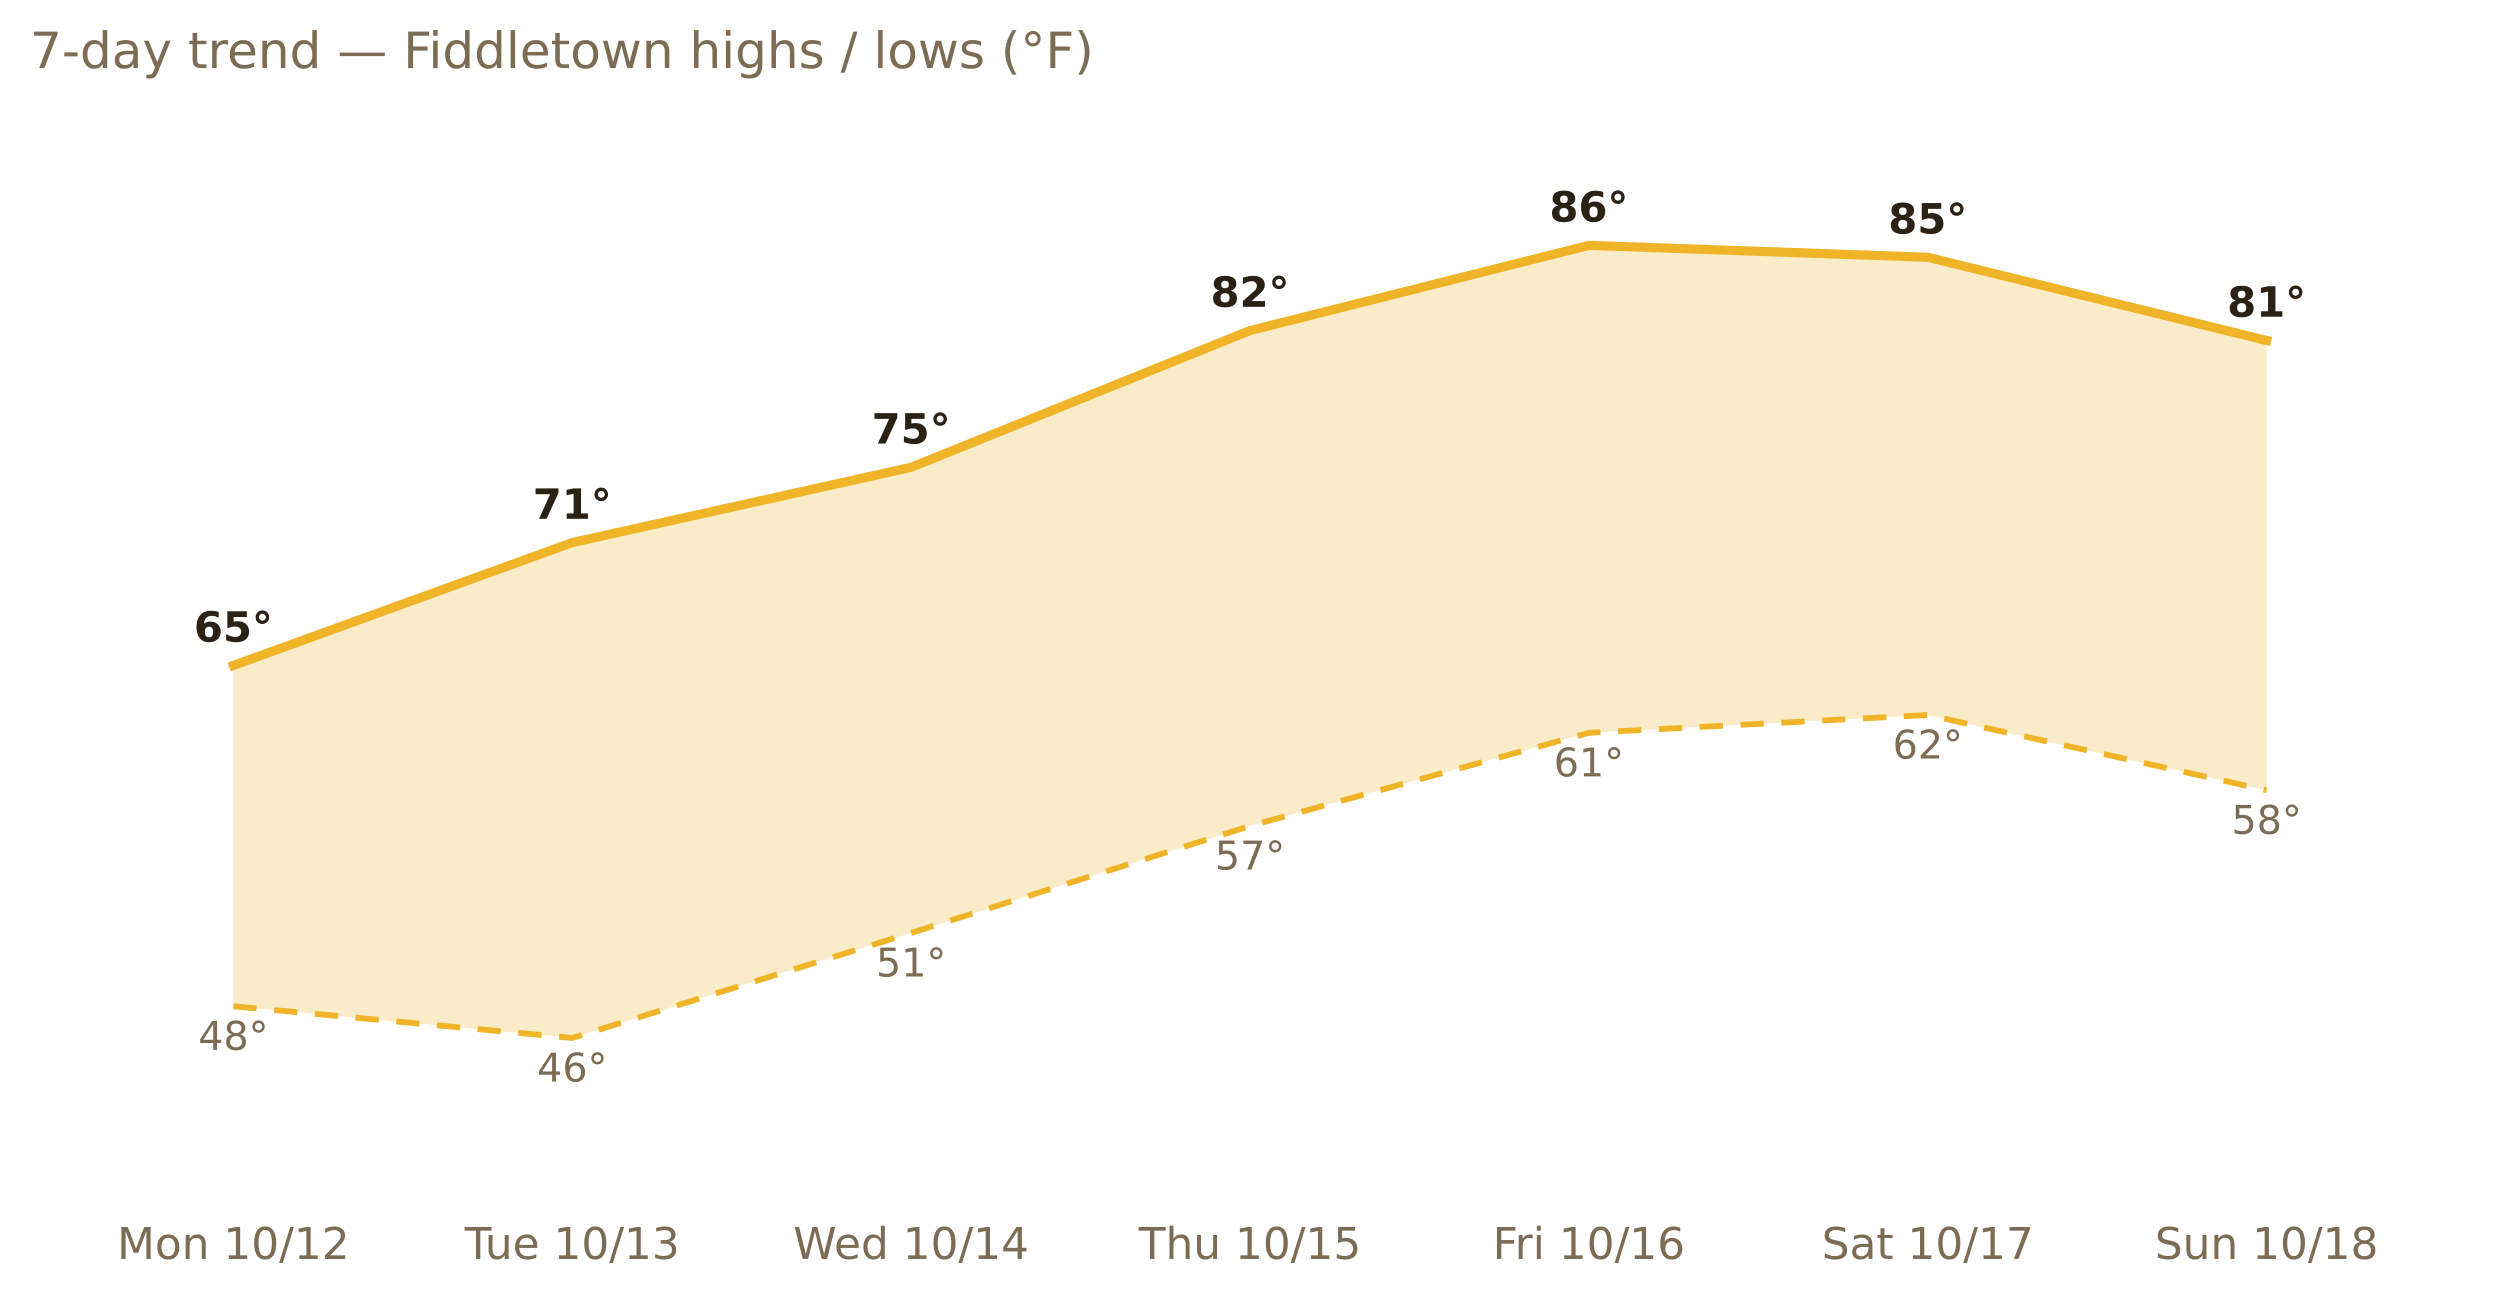
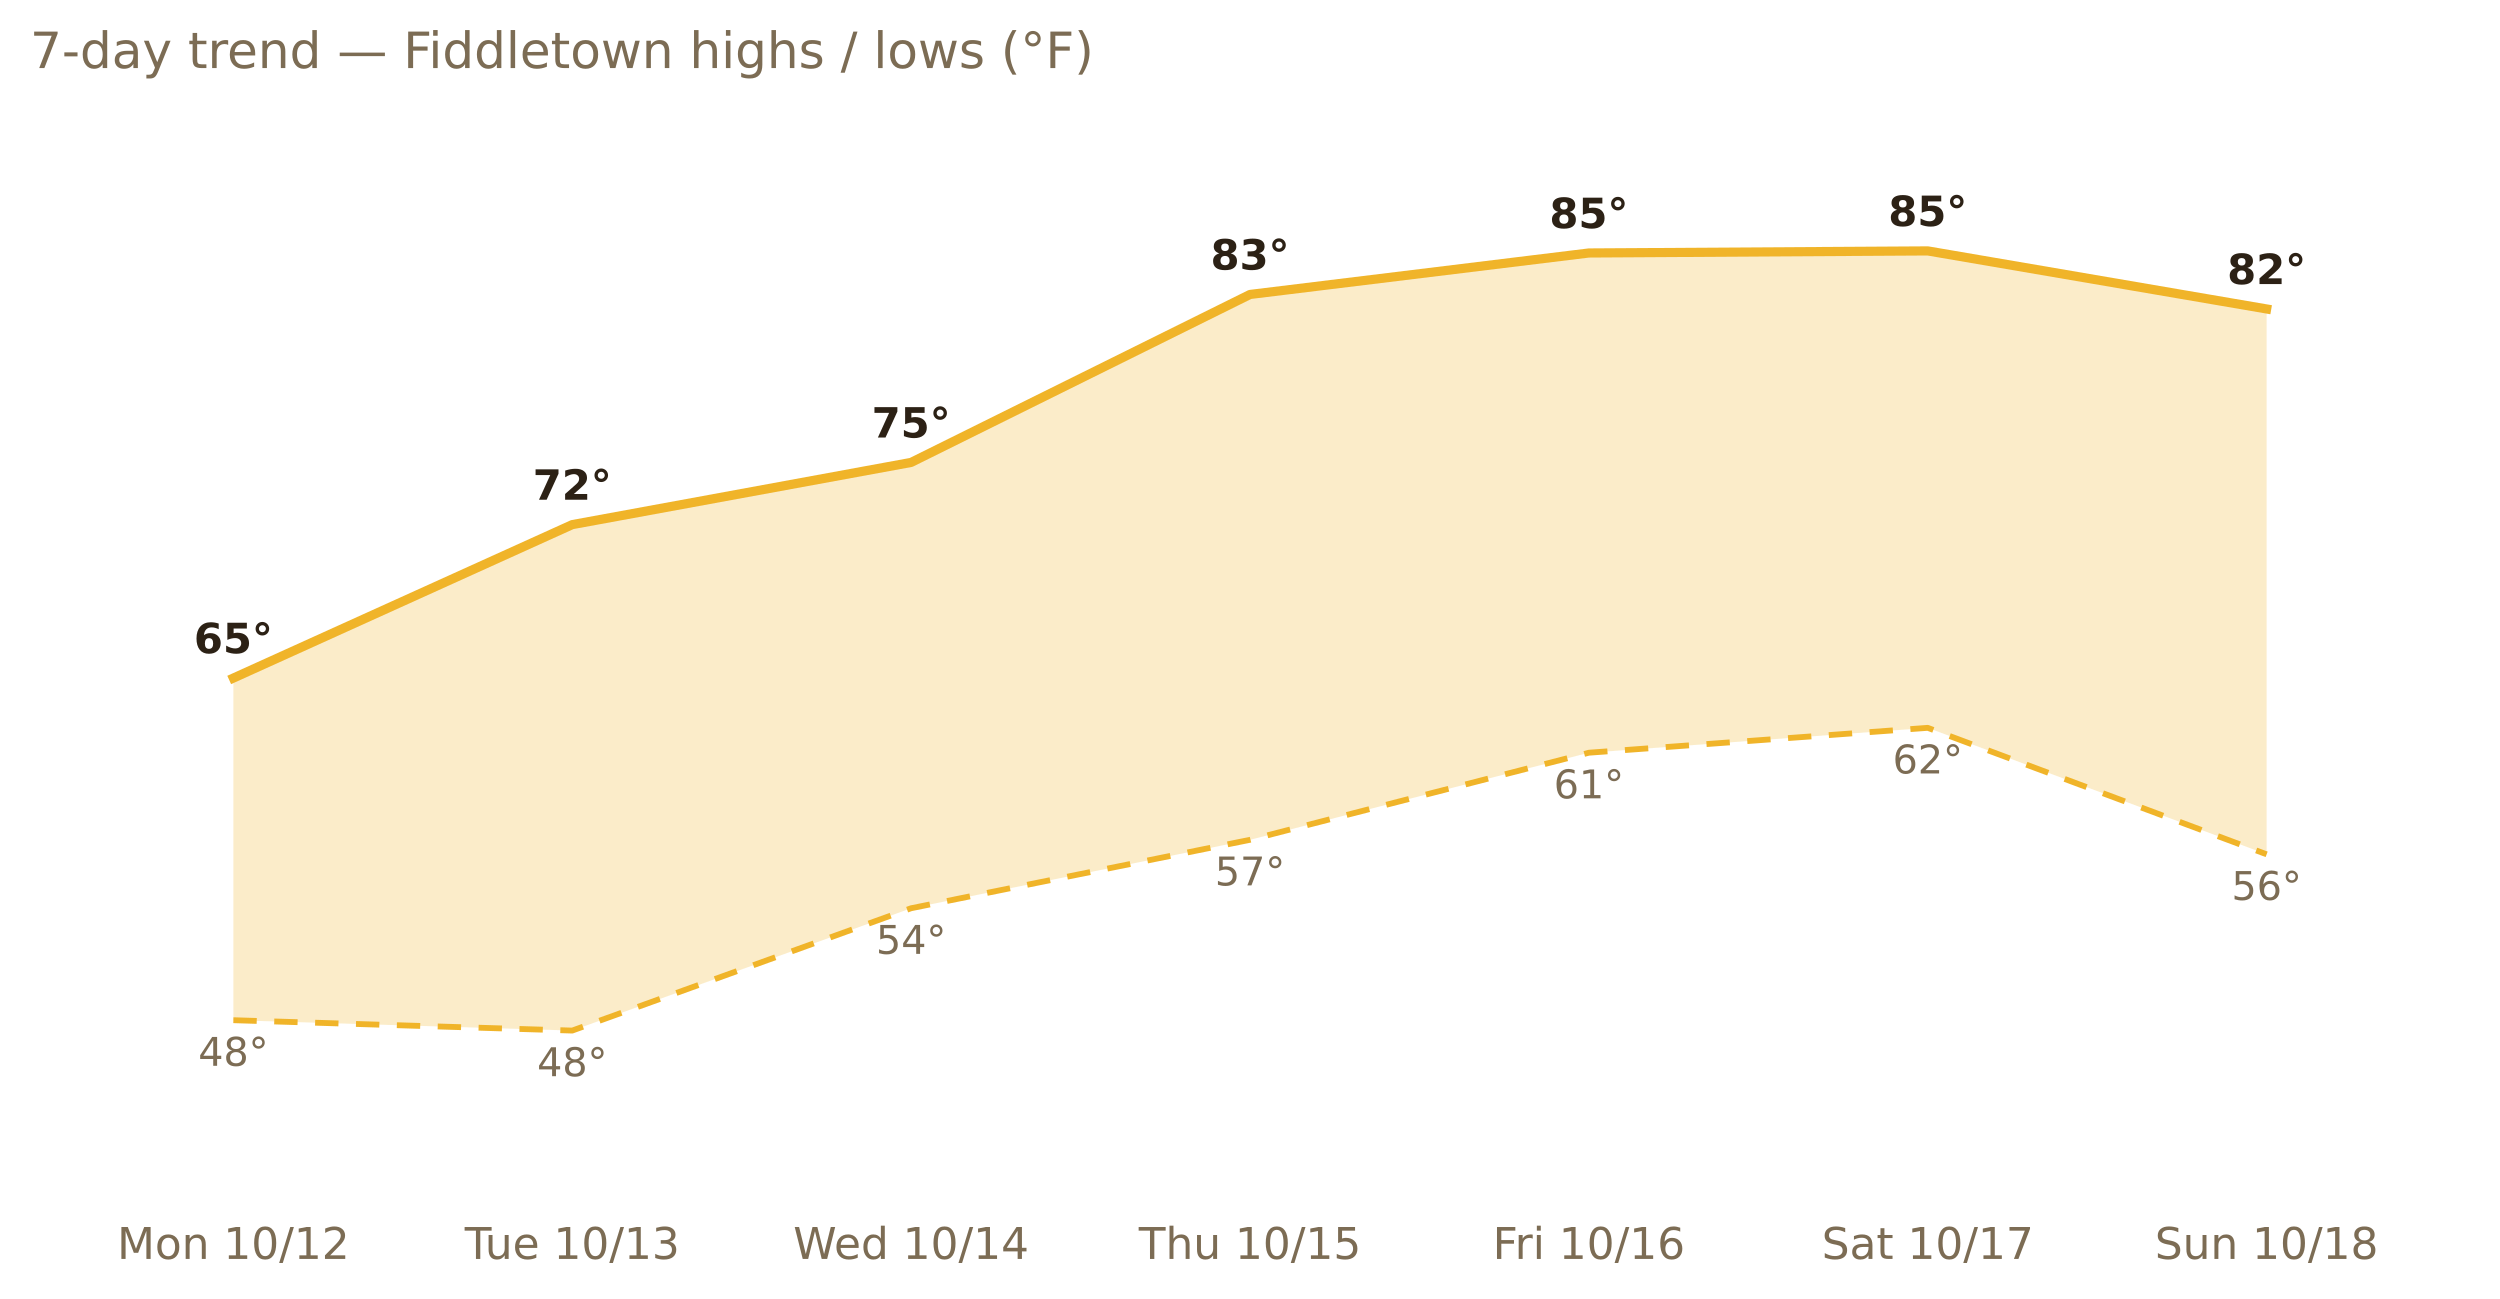
<svg xmlns="http://www.w3.org/2000/svg" xmlns:xlink="http://www.w3.org/1999/xlink" width="599.2pt" height="311.13pt" viewBox="0 0 599.2 311.13" version="1.1">
  <defs>
    <style type="text/css">*{stroke-linejoin: round; stroke-linecap: butt}</style>
  </defs>
  <g id="figure_1">
    <g id="patch_1">
      <path d="M 0 311.13  L 599.2 311.13  L 599.2 0  L 0 0  L 0 311.13  z " style="fill: none; opacity: 0" />
    </g>
    <g id="axes_1">
      <g id="patch_2">
        <path d="M 7.2 286.768  L 592 286.768  L 592 30.318  L 7.2 30.318  L 7.2 286.768  z " style="fill: none" />
      </g>
      <g id="matplotlib.axis_1">
        <g id="xtick_1">
          <g id="text_1">
            <g style="fill: #7c6c54" transform="translate(28.06568 301.7465) scale(0.105 -0.105)">
              <defs>
                <path id="DejaVuSans-4d" d="M 628 4666  L 1569 4666  L 2759 1491  L 3956 4666  L 4897 4666  L 4897 0  L 4281 0  L 4281 4097  L 3078 897  L 2444 897  L 1241 4097  L 1241 0  L 628 0  L 628 4666  z " transform="scale(0.015625)" />
                <path id="DejaVuSans-6f" d="M 1959 3097  Q 1497 3097 1228 2736  Q 959 2375 959 1747  Q 959 1119 1226 758  Q 1494 397 1959 397  Q 2419 397 2687 759  Q 2956 1122 2956 1747  Q 2956 2369 2687 2733  Q 2419 3097 1959 3097  z M 1959 3584  Q 2709 3584 3137 3096  Q 3566 2609 3566 1747  Q 3566 888 3137 398  Q 2709 -91 1959 -91  Q 1206 -91 779 398  Q 353 888 353 1747  Q 353 2609 779 3096  Q 1206 3584 1959 3584  z " transform="scale(0.015625)" />
                <path id="DejaVuSans-6e" d="M 3513 2113  L 3513 0  L 2938 0  L 2938 2094  Q 2938 2591 2744 2837  Q 2550 3084 2163 3084  Q 1697 3084 1428 2787  Q 1159 2491 1159 1978  L 1159 0  L 581 0  L 581 3500  L 1159 3500  L 1159 2956  Q 1366 3272 1645 3428  Q 1925 3584 2291 3584  Q 2894 3584 3203 3211  Q 3513 2838 3513 2113  z " transform="scale(0.015625)" />
                <path id="DejaVuSans-20" transform="scale(0.015625)" />
                <path id="DejaVuSans-31" d="M 794 531  L 1825 531  L 1825 4091  L 703 3866  L 703 4441  L 1819 4666  L 2450 4666  L 2450 531  L 3481 531  L 3481 0  L 794 0  L 794 531  z " transform="scale(0.015625)" />
                <path id="DejaVuSans-30" d="M 2034 4250  Q 1547 4250 1301 3770  Q 1056 3291 1056 2328  Q 1056 1369 1301 889  Q 1547 409 2034 409  Q 2525 409 2770 889  Q 3016 1369 3016 2328  Q 3016 3291 2770 3770  Q 2525 4250 2034 4250  z M 2034 4750  Q 2819 4750 3233 4129  Q 3647 3509 3647 2328  Q 3647 1150 3233 529  Q 2819 -91 2034 -91  Q 1250 -91 836 529  Q 422 1150 422 2328  Q 422 3509 836 4129  Q 1250 4750 2034 4750  z " transform="scale(0.015625)" />
                <path id="DejaVuSans-2f" d="M 1625 4666  L 2156 4666  L 531 -594  L 0 -594  L 1625 4666  z " transform="scale(0.015625)" />
                <path id="DejaVuSans-32" d="M 1228 531  L 3431 531  L 3431 0  L 469 0  L 469 531  Q 828 903 1448 1529  Q 2069 2156 2228 2338  Q 2531 2678 2651 2914  Q 2772 3150 2772 3378  Q 2772 3750 2511 3984  Q 2250 4219 1831 4219  Q 1534 4219 1204 4116  Q 875 4013 500 3803  L 500 4441  Q 881 4594 1212 4672  Q 1544 4750 1819 4750  Q 2544 4750 2975 4387  Q 3406 4025 3406 3419  Q 3406 3131 3298 2873  Q 3191 2616 2906 2266  Q 2828 2175 2409 1742  Q 1991 1309 1228 531  z " transform="scale(0.015625)" />
              </defs>
              <use xlink:href="#DejaVuSans-4d" />
              <use xlink:href="#DejaVuSans-6f" x="86.279" />
              <use xlink:href="#DejaVuSans-6e" x="147.461" />
              <use xlink:href="#DejaVuSans-20" x="210.84" />
              <use xlink:href="#DejaVuSans-31" x="242.627" />
              <use xlink:href="#DejaVuSans-30" x="306.25" />
              <use xlink:href="#DejaVuSans-2f" x="369.873" />
              <use xlink:href="#DejaVuSans-31" x="403.564" />
              <use xlink:href="#DejaVuSans-32" x="467.188" />
            </g>
          </g>
        </g>
        <g id="xtick_2">
          <g id="text_2">
            <g style="fill: #7c6c54" transform="translate(111.3871 301.7465) scale(0.105 -0.105)">
              <defs>
                <path id="DejaVuSans-54" d="M -19 4666  L 3928 4666  L 3928 4134  L 2272 4134  L 2272 0  L 1638 0  L 1638 4134  L -19 4134  L -19 4666  z " transform="scale(0.015625)" />
                <path id="DejaVuSans-75" d="M 544 1381  L 544 3500  L 1119 3500  L 1119 1403  Q 1119 906 1312 657  Q 1506 409 1894 409  Q 2359 409 2629 706  Q 2900 1003 2900 1516  L 2900 3500  L 3475 3500  L 3475 0  L 2900 0  L 2900 538  Q 2691 219 2414 64  Q 2138 -91 1772 -91  Q 1169 -91 856 284  Q 544 659 544 1381  z M 1991 3584  L 1991 3584  z " transform="scale(0.015625)" />
                <path id="DejaVuSans-65" d="M 3597 1894  L 3597 1613  L 953 1613  Q 991 1019 1311 708  Q 1631 397 2203 397  Q 2534 397 2845 478  Q 3156 559 3463 722  L 3463 178  Q 3153 47 2828 -22  Q 2503 -91 2169 -91  Q 1331 -91 842 396  Q 353 884 353 1716  Q 353 2575 817 3079  Q 1281 3584 2069 3584  Q 2775 3584 3186 3129  Q 3597 2675 3597 1894  z M 3022 2063  Q 3016 2534 2758 2815  Q 2500 3097 2075 3097  Q 1594 3097 1305 2825  Q 1016 2553 972 2059  L 3022 2063  z " transform="scale(0.015625)" />
                <path id="DejaVuSans-33" d="M 2597 2516  Q 3050 2419 3304 2112  Q 3559 1806 3559 1356  Q 3559 666 3084 287  Q 2609 -91 1734 -91  Q 1441 -91 1130 -33  Q 819 25 488 141  L 488 750  Q 750 597 1062 519  Q 1375 441 1716 441  Q 2309 441 2620 675  Q 2931 909 2931 1356  Q 2931 1769 2642 2001  Q 2353 2234 1838 2234  L 1294 2234  L 1294 2753  L 1863 2753  Q 2328 2753 2575 2939  Q 2822 3125 2822 3475  Q 2822 3834 2567 4026  Q 2313 4219 1838 4219  Q 1578 4219 1281 4162  Q 984 4106 628 3988  L 628 4550  Q 988 4650 1302 4700  Q 1616 4750 1894 4750  Q 2613 4750 3031 4423  Q 3450 4097 3450 3541  Q 3450 3153 3228 2886  Q 3006 2619 2597 2516  z " transform="scale(0.015625)" />
              </defs>
              <use xlink:href="#DejaVuSans-54" />
              <use xlink:href="#DejaVuSans-75" x="45.959" />
              <use xlink:href="#DejaVuSans-65" x="109.338" />
              <use xlink:href="#DejaVuSans-20" x="170.861" />
              <use xlink:href="#DejaVuSans-31" x="202.648" />
              <use xlink:href="#DejaVuSans-30" x="266.271" />
              <use xlink:href="#DejaVuSans-2f" x="329.895" />
              <use xlink:href="#DejaVuSans-31" x="363.586" />
              <use xlink:href="#DejaVuSans-33" x="427.209" />
            </g>
          </g>
        </g>
        <g id="xtick_3">
          <g id="text_3">
            <g style="fill: #7c6c54" transform="translate(190.1336 301.7465) scale(0.105 -0.105)">
              <defs>
                <path id="DejaVuSans-57" d="M 213 4666  L 850 4666  L 1831 722  L 2809 4666  L 3519 4666  L 4500 722  L 5478 4666  L 6119 4666  L 4947 0  L 4153 0  L 3169 4050  L 2175 0  L 1381 0  L 213 4666  z " transform="scale(0.015625)" />
                <path id="DejaVuSans-64" d="M 2906 2969  L 2906 4863  L 3481 4863  L 3481 0  L 2906 0  L 2906 525  Q 2725 213 2448 61  Q 2172 -91 1784 -91  Q 1150 -91 751 415  Q 353 922 353 1747  Q 353 2572 751 3078  Q 1150 3584 1784 3584  Q 2172 3584 2448 3432  Q 2725 3281 2906 2969  z M 947 1747  Q 947 1113 1208 752  Q 1469 391 1925 391  Q 2381 391 2643 752  Q 2906 1113 2906 1747  Q 2906 2381 2643 2742  Q 2381 3103 1925 3103  Q 1469 3103 1208 2742  Q 947 2381 947 1747  z " transform="scale(0.015625)" />
                <path id="DejaVuSans-34" d="M 2419 4116  L 825 1625  L 2419 1625  L 2419 4116  z M 2253 4666  L 3047 4666  L 3047 1625  L 3713 1625  L 3713 1100  L 3047 1100  L 3047 0  L 2419 0  L 2419 1100  L 313 1100  L 313 1709  L 2253 4666  z " transform="scale(0.015625)" />
              </defs>
              <use xlink:href="#DejaVuSans-57" />
              <use xlink:href="#DejaVuSans-65" x="93.002" />
              <use xlink:href="#DejaVuSans-64" x="154.525" />
              <use xlink:href="#DejaVuSans-20" x="218.002" />
              <use xlink:href="#DejaVuSans-31" x="249.789" />
              <use xlink:href="#DejaVuSans-30" x="313.412" />
              <use xlink:href="#DejaVuSans-2f" x="377.035" />
              <use xlink:href="#DejaVuSans-31" x="410.727" />
              <use xlink:href="#DejaVuSans-34" x="474.35" />
            </g>
          </g>
        </g>
        <g id="xtick_4">
          <g id="text_4">
            <g style="fill: #7c6c54" transform="translate(272.9407 301.7465) scale(0.105 -0.105)">
              <defs>
                <path id="DejaVuSans-68" d="M 3513 2113  L 3513 0  L 2938 0  L 2938 2094  Q 2938 2591 2744 2837  Q 2550 3084 2163 3084  Q 1697 3084 1428 2787  Q 1159 2491 1159 1978  L 1159 0  L 581 0  L 581 4863  L 1159 4863  L 1159 2956  Q 1366 3272 1645 3428  Q 1925 3584 2291 3584  Q 2894 3584 3203 3211  Q 3513 2838 3513 2113  z " transform="scale(0.015625)" />
                <path id="DejaVuSans-35" d="M 691 4666  L 3169 4666  L 3169 4134  L 1269 4134  L 1269 2991  Q 1406 3038 1543 3061  Q 1681 3084 1819 3084  Q 2600 3084 3056 2656  Q 3513 2228 3513 1497  Q 3513 744 3044 326  Q 2575 -91 1722 -91  Q 1428 -91 1123 -41  Q 819 9 494 109  L 494 744  Q 775 591 1075 516  Q 1375 441 1709 441  Q 2250 441 2565 725  Q 2881 1009 2881 1497  Q 2881 1984 2565 2268  Q 2250 2553 1709 2553  Q 1456 2553 1204 2497  Q 953 2441 691 2322  L 691 4666  z " transform="scale(0.015625)" />
              </defs>
              <use xlink:href="#DejaVuSans-54" />
              <use xlink:href="#DejaVuSans-68" x="61.084" />
              <use xlink:href="#DejaVuSans-75" x="124.463" />
              <use xlink:href="#DejaVuSans-20" x="187.842" />
              <use xlink:href="#DejaVuSans-31" x="219.629" />
              <use xlink:href="#DejaVuSans-30" x="283.252" />
              <use xlink:href="#DejaVuSans-2f" x="346.875" />
              <use xlink:href="#DejaVuSans-31" x="380.566" />
              <use xlink:href="#DejaVuSans-35" x="444.189" />
            </g>
          </g>
        </g>
        <g id="xtick_5">
          <g id="text_5">
            <g style="fill: #7c6c54" transform="translate(357.7682 301.7465) scale(0.105 -0.105)">
              <defs>
                <path id="DejaVuSans-46" d="M 628 4666  L 3309 4666  L 3309 4134  L 1259 4134  L 1259 2759  L 3109 2759  L 3109 2228  L 1259 2228  L 1259 0  L 628 0  L 628 4666  z " transform="scale(0.015625)" />
                <path id="DejaVuSans-72" d="M 2631 2963  Q 2534 3019 2420 3045  Q 2306 3072 2169 3072  Q 1681 3072 1420 2755  Q 1159 2438 1159 1844  L 1159 0  L 581 0  L 581 3500  L 1159 3500  L 1159 2956  Q 1341 3275 1631 3429  Q 1922 3584 2338 3584  Q 2397 3584 2469 3576  Q 2541 3569 2628 3553  L 2631 2963  z " transform="scale(0.015625)" />
                <path id="DejaVuSans-69" d="M 603 3500  L 1178 3500  L 1178 0  L 603 0  L 603 3500  z M 603 4863  L 1178 4863  L 1178 4134  L 603 4134  L 603 4863  z " transform="scale(0.015625)" />
                <path id="DejaVuSans-36" d="M 2113 2584  Q 1688 2584 1439 2293  Q 1191 2003 1191 1497  Q 1191 994 1439 701  Q 1688 409 2113 409  Q 2538 409 2786 701  Q 3034 994 3034 1497  Q 3034 2003 2786 2293  Q 2538 2584 2113 2584  z M 3366 4563  L 3366 3988  Q 3128 4100 2886 4159  Q 2644 4219 2406 4219  Q 1781 4219 1451 3797  Q 1122 3375 1075 2522  Q 1259 2794 1537 2939  Q 1816 3084 2150 3084  Q 2853 3084 3261 2657  Q 3669 2231 3669 1497  Q 3669 778 3244 343  Q 2819 -91 2113 -91  Q 1303 -91 875 529  Q 447 1150 447 2328  Q 447 3434 972 4092  Q 1497 4750 2381 4750  Q 2619 4750 2861 4703  Q 3103 4656 3366 4563  z " transform="scale(0.015625)" />
              </defs>
              <use xlink:href="#DejaVuSans-46" />
              <use xlink:href="#DejaVuSans-72" x="50.27" />
              <use xlink:href="#DejaVuSans-69" x="91.383" />
              <use xlink:href="#DejaVuSans-20" x="119.166" />
              <use xlink:href="#DejaVuSans-31" x="150.953" />
              <use xlink:href="#DejaVuSans-30" x="214.576" />
              <use xlink:href="#DejaVuSans-2f" x="278.199" />
              <use xlink:href="#DejaVuSans-31" x="311.891" />
              <use xlink:href="#DejaVuSans-36" x="375.514" />
            </g>
          </g>
        </g>
        <g id="xtick_6">
          <g id="text_6">
            <g style="fill: #7c6c54" transform="translate(436.6377 301.7465) scale(0.105 -0.105)">
              <defs>
                <path id="DejaVuSans-53" d="M 3425 4513  L 3425 3897  Q 3066 4069 2747 4153  Q 2428 4238 2131 4238  Q 1616 4238 1336 4038  Q 1056 3838 1056 3469  Q 1056 3159 1242 3001  Q 1428 2844 1947 2747  L 2328 2669  Q 3034 2534 3370 2195  Q 3706 1856 3706 1288  Q 3706 609 3251 259  Q 2797 -91 1919 -91  Q 1588 -91 1214 -16  Q 841 59 441 206  L 441 856  Q 825 641 1194 531  Q 1563 422 1919 422  Q 2459 422 2753 634  Q 3047 847 3047 1241  Q 3047 1584 2836 1778  Q 2625 1972 2144 2069  L 1759 2144  Q 1053 2284 737 2584  Q 422 2884 422 3419  Q 422 4038 858 4394  Q 1294 4750 2059 4750  Q 2388 4750 2728 4690  Q 3069 4631 3425 4513  z " transform="scale(0.015625)" />
                <path id="DejaVuSans-61" d="M 2194 1759  Q 1497 1759 1228 1600  Q 959 1441 959 1056  Q 959 750 1161 570  Q 1363 391 1709 391  Q 2188 391 2477 730  Q 2766 1069 2766 1631  L 2766 1759  L 2194 1759  z M 3341 1997  L 3341 0  L 2766 0  L 2766 531  Q 2569 213 2275 61  Q 1981 -91 1556 -91  Q 1019 -91 701 211  Q 384 513 384 1019  Q 384 1609 779 1909  Q 1175 2209 1959 2209  L 2766 2209  L 2766 2266  Q 2766 2663 2505 2880  Q 2244 3097 1772 3097  Q 1472 3097 1187 3025  Q 903 2953 641 2809  L 641 3341  Q 956 3463 1253 3523  Q 1550 3584 1831 3584  Q 2591 3584 2966 3190  Q 3341 2797 3341 1997  z " transform="scale(0.015625)" />
                <path id="DejaVuSans-74" d="M 1172 4494  L 1172 3500  L 2356 3500  L 2356 3053  L 1172 3053  L 1172 1153  Q 1172 725 1289 603  Q 1406 481 1766 481  L 2356 481  L 2356 0  L 1766 0  Q 1100 0 847 248  Q 594 497 594 1153  L 594 3053  L 172 3053  L 172 3500  L 594 3500  L 594 4494  L 1172 4494  z " transform="scale(0.015625)" />
                <path id="DejaVuSans-37" d="M 525 4666  L 3525 4666  L 3525 4397  L 1831 0  L 1172 0  L 2766 4134  L 525 4134  L 525 4666  z " transform="scale(0.015625)" />
              </defs>
              <use xlink:href="#DejaVuSans-53" />
              <use xlink:href="#DejaVuSans-61" x="63.477" />
              <use xlink:href="#DejaVuSans-74" x="124.756" />
              <use xlink:href="#DejaVuSans-20" x="163.965" />
              <use xlink:href="#DejaVuSans-31" x="195.752" />
              <use xlink:href="#DejaVuSans-30" x="259.375" />
              <use xlink:href="#DejaVuSans-2f" x="322.998" />
              <use xlink:href="#DejaVuSans-31" x="356.689" />
              <use xlink:href="#DejaVuSans-37" x="420.312" />
            </g>
          </g>
        </g>
        <g id="xtick_7">
          <g id="text_7">
            <g style="fill: #7c6c54" transform="translate(516.481 301.7465) scale(0.105 -0.105)">
              <defs>
                <path id="DejaVuSans-38" d="M 2034 2216  Q 1584 2216 1326 1975  Q 1069 1734 1069 1313  Q 1069 891 1326 650  Q 1584 409 2034 409  Q 2484 409 2743 651  Q 3003 894 3003 1313  Q 3003 1734 2745 1975  Q 2488 2216 2034 2216  z M 1403 2484  Q 997 2584 770 2862  Q 544 3141 544 3541  Q 544 4100 942 4425  Q 1341 4750 2034 4750  Q 2731 4750 3128 4425  Q 3525 4100 3525 3541  Q 3525 3141 3298 2862  Q 3072 2584 2669 2484  Q 3125 2378 3379 2068  Q 3634 1759 3634 1313  Q 3634 634 3220 271  Q 2806 -91 2034 -91  Q 1263 -91 848 271  Q 434 634 434 1313  Q 434 1759 690 2068  Q 947 2378 1403 2484  z M 1172 3481  Q 1172 3119 1398 2916  Q 1625 2713 2034 2713  Q 2441 2713 2670 2916  Q 2900 3119 2900 3481  Q 2900 3844 2670 4047  Q 2441 4250 2034 4250  Q 1625 4250 1398 4047  Q 1172 3844 1172 3481  z " transform="scale(0.015625)" />
              </defs>
              <use xlink:href="#DejaVuSans-53" />
              <use xlink:href="#DejaVuSans-75" x="63.477" />
              <use xlink:href="#DejaVuSans-6e" x="126.855" />
              <use xlink:href="#DejaVuSans-20" x="190.234" />
              <use xlink:href="#DejaVuSans-31" x="222.021" />
              <use xlink:href="#DejaVuSans-30" x="285.645" />
              <use xlink:href="#DejaVuSans-2f" x="349.268" />
              <use xlink:href="#DejaVuSans-31" x="382.959" />
              <use xlink:href="#DejaVuSans-38" x="446.582" />
            </g>
          </g>
        </g>
      </g>
      <g id="matplotlib.axis_2" />
      <g id="PolyCollection_1">
-         <path d="M 55.933 159.493  L 55.933 241.177  L 137.156 248.776  L 218.378 223.605  L 299.6 197.96  L 380.822 175.64  L 462.044 171.366  L 543.267 189.412  L 543.267 81.608  L 543.267 81.608  L 462.044 61.662  L 380.822 58.813  L 299.6 79.234  L 218.378 112.002  L 137.156 130.049  L 55.933 159.493  z " clip-path="url(#p21b5f1462c)" style="fill: #f0b429; fill-opacity: 0.25" />
+         <path d="M 55.933 162.519  L 55.933 244.523  L 137.156 247.008  L 218.378 217.686  L 299.6 201.285  L 380.822 180.411  L 462.044 174.447  L 543.267 204.764  L 543.267 74.054  L 543.267 74.054  L 462.044 60.138  L 380.822 60.635  L 299.6 70.575  L 218.378 110.831  L 137.156 125.741  L 55.933 162.519  z " clip-path="url(#p53b4ef99f5)" style="fill: #f0b429; fill-opacity: 0.25" />
      </g>
      <g id="line2d_1">
-         <path d="M 55.933 159.493  L 137.156 130.049  L 218.378 112.002  L 299.6 79.234  L 380.822 58.813  L 462.044 61.662  L 543.267 81.608  " clip-path="url(#p21b5f1462c)" style="fill: none; stroke: #f0b429; stroke-width: 2.2; stroke-linecap: square" />
+         <path d="M 55.933 162.519  L 137.156 125.741  L 218.378 110.831  L 299.6 70.575  L 380.822 60.635  L 462.044 60.138  L 543.267 74.054  " clip-path="url(#p53b4ef99f5)" style="fill: none; stroke: #f0b429; stroke-width: 2.2; stroke-linecap: square" />
      </g>
      <g id="line2d_2">
-         <path d="M 55.933 241.177  L 137.156 248.776  L 218.378 223.605  L 299.6 197.96  L 380.822 175.64  L 462.044 171.366  L 543.267 189.412  " clip-path="url(#p21b5f1462c)" style="fill: none; stroke-dasharray: 5.6,4.2; stroke-dashoffset: 0; stroke: #f0b429; stroke-width: 1.4" />
+         <path d="M 55.933 244.523  L 137.156 247.008  L 218.378 217.686  L 299.6 201.285  L 380.822 180.411  L 462.044 174.447  L 543.267 204.764  " clip-path="url(#p53b4ef99f5)" style="fill: none; stroke-dasharray: 5.6,4.2; stroke-dashoffset: 0; stroke: #f0b429; stroke-width: 1.4" />
      </g>
      <g id="text_8">
-         <g style="fill: #2c2115" transform="translate(46.47552 153.7941) scale(0.1 -0.1)">
+         <g style="fill: #2c2115" transform="translate(46.47552 156.5551) scale(0.1 -0.1)">
          <defs>
            <path id="DejaVuSans-Bold-36" d="M 2316 2303  Q 2000 2303 1842 2098  Q 1684 1894 1684 1484  Q 1684 1075 1842 870  Q 2000 666 2316 666  Q 2634 666 2792 870  Q 2950 1075 2950 1484  Q 2950 1894 2792 2098  Q 2634 2303 2316 2303  z M 3803 4544  L 3803 3681  Q 3506 3822 3243 3889  Q 2981 3956 2731 3956  Q 2194 3956 1894 3657  Q 1594 3359 1544 2772  Q 1750 2925 1990 3001  Q 2231 3078 2516 3078  Q 3231 3078 3670 2659  Q 4109 2241 4109 1563  Q 4109 813 3618 361  Q 3128 -91 2303 -91  Q 1394 -91 895 523  Q 397 1138 397 2266  Q 397 3422 980 4083  Q 1563 4744 2578 4744  Q 2900 4744 3203 4694  Q 3506 4644 3803 4544  z " transform="scale(0.015625)" />
            <path id="DejaVuSans-Bold-35" d="M 678 4666  L 3669 4666  L 3669 3781  L 1638 3781  L 1638 3059  Q 1775 3097 1914 3117  Q 2053 3138 2203 3138  Q 3056 3138 3531 2711  Q 4006 2284 4006 1522  Q 4006 766 3489 337  Q 2972 -91 2053 -91  Q 1656 -91 1267 -14  Q 878 63 494 219  L 494 1166  Q 875 947 1217 837  Q 1559 728 1863 728  Q 2300 728 2551 942  Q 2803 1156 2803 1522  Q 2803 1891 2551 2103  Q 2300 2316 1863 2316  Q 1603 2316 1309 2248  Q 1016 2181 678 2041  L 678 4666  z " transform="scale(0.015625)" />
            <path id="DejaVuSans-Bold-b0" d="M 1600 4288  Q 1375 4288 1219 4131  Q 1063 3975 1063 3750  Q 1063 3525 1217 3372  Q 1372 3219 1600 3219  Q 1825 3219 1981 3373  Q 2138 3528 2138 3750  Q 2138 3975 1980 4131  Q 1822 4288 1600 4288  z M 1600 4794  Q 1806 4794 1997 4714  Q 2188 4634 2338 4488  Q 2484 4338 2561 4150  Q 2638 3963 2638 3750  Q 2638 3541 2561 3352  Q 2484 3163 2344 3022  Q 2194 2872 2000 2792  Q 1806 2713 1594 2713  Q 1153 2713 854 3011  Q 556 3309 556 3750  Q 556 4191 857 4492  Q 1159 4794 1600 4794  z " transform="scale(0.015625)" />
          </defs>
          <use xlink:href="#DejaVuSans-Bold-36" />
          <use xlink:href="#DejaVuSans-Bold-35" x="69.58" />
          <use xlink:href="#DejaVuSans-Bold-b0" x="139.16" />
        </g>
      </g>
      <g id="text_9">
-         <g style="fill: #7c6c54" transform="translate(47.51396 251.625) scale(0.095 -0.095)">
+         <g style="fill: #7c6c54" transform="translate(47.51396 255.4574) scale(0.095 -0.095)">
          <defs>
            <path id="DejaVuSans-b0" d="M 1600 4347  Q 1350 4347 1178 4173  Q 1006 4000 1006 3750  Q 1006 3503 1178 3333  Q 1350 3163 1600 3163  Q 1850 3163 2022 3333  Q 2194 3503 2194 3750  Q 2194 3997 2020 4172  Q 1847 4347 1600 4347  z M 1600 4750  Q 1800 4750 1984 4673  Q 2169 4597 2303 4453  Q 2447 4313 2519 4134  Q 2591 3956 2591 3750  Q 2591 3338 2302 3052  Q 2013 2766 1594 2766  Q 1172 2766 890 3047  Q 609 3328 609 3750  Q 609 4169 896 4459  Q 1184 4750 1600 4750  z " transform="scale(0.015625)" />
          </defs>
          <use xlink:href="#DejaVuSans-34" />
          <use xlink:href="#DejaVuSans-38" x="63.623" />
          <use xlink:href="#DejaVuSans-b0" x="127.246" />
        </g>
      </g>
      <g id="text_10">
-         <g style="fill: #2c2115" transform="translate(127.6977 124.3498) scale(0.1 -0.1)">
+         <g style="fill: #2c2115" transform="translate(127.6977 119.7774) scale(0.1 -0.1)">
          <defs>
            <path id="DejaVuSans-Bold-37" d="M 428 4666  L 3944 4666  L 3944 3988  L 2125 0  L 953 0  L 2675 3781  L 428 3781  L 428 4666  z " transform="scale(0.015625)" />
-             <path id="DejaVuSans-Bold-31" d="M 750 831  L 1813 831  L 1813 3847  L 722 3622  L 722 4441  L 1806 4666  L 2950 4666  L 2950 831  L 4013 831  L 4013 0  L 750 0  L 750 831  z " transform="scale(0.015625)" />
+             <path id="DejaVuSans-Bold-32" d="M 1844 884  L 3897 884  L 3897 0  L 506 0  L 506 884  L 2209 2388  Q 2438 2594 2547 2791  Q 2656 2988 2656 3200  Q 2656 3528 2436 3728  Q 2216 3928 1850 3928  Q 1569 3928 1234 3808  Q 900 3688 519 3450  L 519 4475  Q 925 4609 1322 4679  Q 1719 4750 2100 4750  Q 2938 4750 3402 4381  Q 3866 4013 3866 3353  Q 3866 2972 3669 2642  Q 3472 2313 2841 1759  L 1844 884  z " transform="scale(0.015625)" />
          </defs>
          <use xlink:href="#DejaVuSans-Bold-37" />
-           <use xlink:href="#DejaVuSans-Bold-31" x="69.58" />
+           <use xlink:href="#DejaVuSans-Bold-32" x="69.58" />
          <use xlink:href="#DejaVuSans-Bold-b0" x="139.16" />
        </g>
      </g>
      <g id="text_11">
-         <g style="fill: #7c6c54" transform="translate(128.7362 259.2235) scale(0.095 -0.095)">
+         <g style="fill: #7c6c54" transform="translate(128.7362 257.9423) scale(0.095 -0.095)">
          <use xlink:href="#DejaVuSans-34" />
-           <use xlink:href="#DejaVuSans-36" x="63.623" />
+           <use xlink:href="#DejaVuSans-38" x="63.623" />
          <use xlink:href="#DejaVuSans-b0" x="127.246" />
        </g>
      </g>
      <g id="text_12">
-         <g style="fill: #2c2115" transform="translate(208.92 106.3033) scale(0.1 -0.1)">
+         <g style="fill: #2c2115" transform="translate(208.92 104.8675) scale(0.1 -0.1)">
          <use xlink:href="#DejaVuSans-Bold-37" />
          <use xlink:href="#DejaVuSans-Bold-35" x="69.58" />
          <use xlink:href="#DejaVuSans-Bold-b0" x="139.16" />
        </g>
      </g>
      <g id="text_13">
-         <g style="fill: #7c6c54" transform="translate(209.9584 234.0534) scale(0.095 -0.095)">
+         <g style="fill: #7c6c54" transform="translate(209.9584 228.6196) scale(0.095 -0.095)">
          <use xlink:href="#DejaVuSans-35" />
+           <use xlink:href="#DejaVuSans-34" x="63.623" />
+           <use xlink:href="#DejaVuSans-b0" x="127.246" />
+         </g>
+       </g>
+       <g id="text_14">
+         <g style="fill: #2c2115" transform="translate(290.1422 64.61086) scale(0.1 -0.1)">
+           <defs>
+             <path id="DejaVuSans-Bold-38" d="M 2228 2088  Q 1891 2088 1709 1903  Q 1528 1719 1528 1375  Q 1528 1031 1709 848  Q 1891 666 2228 666  Q 2563 666 2741 848  Q 2919 1031 2919 1375  Q 2919 1722 2741 1905  Q 2563 2088 2228 2088  z M 1350 2484  Q 925 2613 709 2878  Q 494 3144 494 3541  Q 494 4131 934 4440  Q 1375 4750 2228 4750  Q 3075 4750 3515 4442  Q 3956 4134 3956 3541  Q 3956 3144 3739 2878  Q 3522 2613 3097 2484  Q 3572 2353 3814 2058  Q 4056 1763 4056 1313  Q 4056 619 3595 264  Q 3134 -91 2228 -91  Q 1319 -91 855 264  Q 391 619 391 1313  Q 391 1763 633 2058  Q 875 2353 1350 2484  z M 1631 3419  Q 1631 3141 1786 2991  Q 1941 2841 2228 2841  Q 2509 2841 2662 2991  Q 2816 3141 2816 3419  Q 2816 3697 2662 3845  Q 2509 3994 2228 3994  Q 1941 3994 1786 3844  Q 1631 3694 1631 3419  z " transform="scale(0.015625)" />
+             <path id="DejaVuSans-Bold-33" d="M 2981 2516  Q 3453 2394 3698 2092  Q 3944 1791 3944 1325  Q 3944 631 3412 270  Q 2881 -91 1863 -91  Q 1503 -91 1142 -33  Q 781 25 428 141  L 428 1069  Q 766 900 1098 814  Q 1431 728 1753 728  Q 2231 728 2486 893  Q 2741 1059 2741 1369  Q 2741 1688 2480 1852  Q 2219 2016 1709 2016  L 1228 2016  L 1228 2791  L 1734 2791  Q 2188 2791 2409 2933  Q 2631 3075 2631 3366  Q 2631 3634 2415 3781  Q 2200 3928 1806 3928  Q 1516 3928 1219 3862  Q 922 3797 628 3669  L 628 4550  Q 984 4650 1334 4700  Q 1684 4750 2022 4750  Q 2931 4750 3382 4451  Q 3834 4153 3834 3553  Q 3834 3144 3618 2883  Q 3403 2622 2981 2516  z " transform="scale(0.015625)" />
+           </defs>
+           <use xlink:href="#DejaVuSans-Bold-38" />
+           <use xlink:href="#DejaVuSans-Bold-33" x="69.58" />
+           <use xlink:href="#DejaVuSans-Bold-b0" x="139.16" />
+         </g>
+       </g>
+       <g id="text_15">
+         <g style="fill: #7c6c54" transform="translate(291.1806 212.2187) scale(0.095 -0.095)">
+           <use xlink:href="#DejaVuSans-35" />
+           <use xlink:href="#DejaVuSans-37" x="63.623" />
+           <use xlink:href="#DejaVuSans-b0" x="127.246" />
+         </g>
+       </g>
+       <g id="text_16">
+         <g style="fill: #2c2115" transform="translate(371.3644 54.67094) scale(0.1 -0.1)">
+           <use xlink:href="#DejaVuSans-Bold-38" />
+           <use xlink:href="#DejaVuSans-Bold-35" x="69.58" />
+           <use xlink:href="#DejaVuSans-Bold-b0" x="139.16" />
+         </g>
+       </g>
+       <g id="text_17">
+         <g style="fill: #7c6c54" transform="translate(372.4028 191.3449) scale(0.095 -0.095)">
+           <use xlink:href="#DejaVuSans-36" />
          <use xlink:href="#DejaVuSans-31" x="63.623" />
          <use xlink:href="#DejaVuSans-b0" x="127.246" />
        </g>
      </g>
-       <g id="text_14">
-         <g style="fill: #2c2115" transform="translate(290.1422 73.5347) scale(0.1 -0.1)">
-           <defs>
-             <path id="DejaVuSans-Bold-38" d="M 2228 2088  Q 1891 2088 1709 1903  Q 1528 1719 1528 1375  Q 1528 1031 1709 848  Q 1891 666 2228 666  Q 2563 666 2741 848  Q 2919 1031 2919 1375  Q 2919 1722 2741 1905  Q 2563 2088 2228 2088  z M 1350 2484  Q 925 2613 709 2878  Q 494 3144 494 3541  Q 494 4131 934 4440  Q 1375 4750 2228 4750  Q 3075 4750 3515 4442  Q 3956 4134 3956 3541  Q 3956 3144 3739 2878  Q 3522 2613 3097 2484  Q 3572 2353 3814 2058  Q 4056 1763 4056 1313  Q 4056 619 3595 264  Q 3134 -91 2228 -91  Q 1319 -91 855 264  Q 391 619 391 1313  Q 391 1763 633 2058  Q 875 2353 1350 2484  z M 1631 3419  Q 1631 3141 1786 2991  Q 1941 2841 2228 2841  Q 2509 2841 2662 2991  Q 2816 3141 2816 3419  Q 2816 3697 2662 3845  Q 2509 3994 2228 3994  Q 1941 3994 1786 3844  Q 1631 3694 1631 3419  z " transform="scale(0.015625)" />
-             <path id="DejaVuSans-Bold-32" d="M 1844 884  L 3897 884  L 3897 0  L 506 0  L 506 884  L 2209 2388  Q 2438 2594 2547 2791  Q 2656 2988 2656 3200  Q 2656 3528 2436 3728  Q 2216 3928 1850 3928  Q 1569 3928 1234 3808  Q 900 3688 519 3450  L 519 4475  Q 925 4609 1322 4679  Q 1719 4750 2100 4750  Q 2938 4750 3402 4381  Q 3866 4013 3866 3353  Q 3866 2972 3669 2642  Q 3472 2313 2841 1759  L 1844 884  z " transform="scale(0.015625)" />
-           </defs>
+       <g id="text_18">
+         <g style="fill: #2c2115" transform="translate(452.5866 54.17394) scale(0.1 -0.1)">
+           <use xlink:href="#DejaVuSans-Bold-38" />
+           <use xlink:href="#DejaVuSans-Bold-35" x="69.58" />
+           <use xlink:href="#DejaVuSans-Bold-b0" x="139.16" />
+         </g>
+       </g>
+       <g id="text_19">
+         <g style="fill: #7c6c54" transform="translate(453.6251 185.3809) scale(0.095 -0.095)">
+           <use xlink:href="#DejaVuSans-36" />
+           <use xlink:href="#DejaVuSans-32" x="63.623" />
+           <use xlink:href="#DejaVuSans-b0" x="127.246" />
+         </g>
+       </g>
+       <g id="text_20">
+         <g style="fill: #2c2115" transform="translate(533.8089 68.08983) scale(0.1 -0.1)">
          <use xlink:href="#DejaVuSans-Bold-38" />
          <use xlink:href="#DejaVuSans-Bold-32" x="69.58" />
          <use xlink:href="#DejaVuSans-Bold-b0" x="139.16" />
        </g>
      </g>
-       <g id="text_15">
-         <g style="fill: #7c6c54" transform="translate(291.1806 208.4084) scale(0.095 -0.095)">
+       <g id="text_21">
+         <g style="fill: #7c6c54" transform="translate(534.8473 215.6977) scale(0.095 -0.095)">
          <use xlink:href="#DejaVuSans-35" />
-           <use xlink:href="#DejaVuSans-37" x="63.623" />
-           <use xlink:href="#DejaVuSans-b0" x="127.246" />
-         </g>
-       </g>
-       <g id="text_16">
-         <g style="fill: #2c2115" transform="translate(371.3644 53.11368) scale(0.1 -0.1)">
-           <use xlink:href="#DejaVuSans-Bold-38" />
-           <use xlink:href="#DejaVuSans-Bold-36" x="69.58" />
-           <use xlink:href="#DejaVuSans-Bold-b0" x="139.16" />
-         </g>
-       </g>
-       <g id="text_17">
-         <g style="fill: #7c6c54" transform="translate(372.4028 186.0878) scale(0.095 -0.095)">
-           <use xlink:href="#DejaVuSans-36" />
-           <use xlink:href="#DejaVuSans-31" x="63.623" />
-           <use xlink:href="#DejaVuSans-b0" x="127.246" />
-         </g>
-       </g>
-       <g id="text_18">
-         <g style="fill: #2c2115" transform="translate(452.5866 55.96312) scale(0.1 -0.1)">
-           <use xlink:href="#DejaVuSans-Bold-38" />
-           <use xlink:href="#DejaVuSans-Bold-35" x="69.58" />
-           <use xlink:href="#DejaVuSans-Bold-b0" x="139.16" />
-         </g>
-       </g>
-       <g id="text_19">
-         <g style="fill: #7c6c54" transform="translate(453.6251 181.8136) scale(0.095 -0.095)">
-           <use xlink:href="#DejaVuSans-36" />
-           <use xlink:href="#DejaVuSans-32" x="63.623" />
-           <use xlink:href="#DejaVuSans-b0" x="127.246" />
-         </g>
-       </g>
-       <g id="text_20">
-         <g style="fill: #2c2115" transform="translate(533.8089 75.90924) scale(0.1 -0.1)">
-           <use xlink:href="#DejaVuSans-Bold-38" />
-           <use xlink:href="#DejaVuSans-Bold-31" x="69.58" />
-           <use xlink:href="#DejaVuSans-Bold-b0" x="139.16" />
-         </g>
-       </g>
-       <g id="text_21">
-         <g style="fill: #7c6c54" transform="translate(534.8473 199.8601) scale(0.095 -0.095)">
-           <use xlink:href="#DejaVuSans-35" />
-           <use xlink:href="#DejaVuSans-38" x="63.623" />
+           <use xlink:href="#DejaVuSans-36" x="63.623" />
          <use xlink:href="#DejaVuSans-b0" x="127.246" />
        </g>
      </g>
      <g id="text_22">
        <g style="fill: #7c6c54" transform="translate(7.2 16.31812) scale(0.12 -0.12)">
          <defs>
            <path id="DejaVuSans-2d" d="M 313 2009  L 1997 2009  L 1997 1497  L 313 1497  L 313 2009  z " transform="scale(0.015625)" />
            <path id="DejaVuSans-79" d="M 2059 -325  Q 1816 -950 1584 -1140  Q 1353 -1331 966 -1331  L 506 -1331  L 506 -850  L 844 -850  Q 1081 -850 1212 -737  Q 1344 -625 1503 -206  L 1606 56  L 191 3500  L 800 3500  L 1894 763  L 2988 3500  L 3597 3500  L 2059 -325  z " transform="scale(0.015625)" />
            <path id="DejaVuSans-2014" d="M 313 1978  L 6088 1978  L 6088 1528  L 313 1528  L 313 1978  z " transform="scale(0.015625)" />
            <path id="DejaVuSans-6c" d="M 603 4863  L 1178 4863  L 1178 0  L 603 0  L 603 4863  z " transform="scale(0.015625)" />
            <path id="DejaVuSans-77" d="M 269 3500  L 844 3500  L 1563 769  L 2278 3500  L 2956 3500  L 3675 769  L 4391 3500  L 4966 3500  L 4050 0  L 3372 0  L 2619 2869  L 1863 0  L 1184 0  L 269 3500  z " transform="scale(0.015625)" />
            <path id="DejaVuSans-67" d="M 2906 1791  Q 2906 2416 2648 2759  Q 2391 3103 1925 3103  Q 1463 3103 1205 2759  Q 947 2416 947 1791  Q 947 1169 1205 825  Q 1463 481 1925 481  Q 2391 481 2648 825  Q 2906 1169 2906 1791  z M 3481 434  Q 3481 -459 3084 -895  Q 2688 -1331 1869 -1331  Q 1566 -1331 1297 -1286  Q 1028 -1241 775 -1147  L 775 -588  Q 1028 -725 1275 -790  Q 1522 -856 1778 -856  Q 2344 -856 2625 -561  Q 2906 -266 2906 331  L 2906 616  Q 2728 306 2450 153  Q 2172 0 1784 0  Q 1141 0 747 490  Q 353 981 353 1791  Q 353 2603 747 3093  Q 1141 3584 1784 3584  Q 2172 3584 2450 3431  Q 2728 3278 2906 2969  L 2906 3500  L 3481 3500  L 3481 434  z " transform="scale(0.015625)" />
            <path id="DejaVuSans-73" d="M 2834 3397  L 2834 2853  Q 2591 2978 2328 3040  Q 2066 3103 1784 3103  Q 1356 3103 1142 2972  Q 928 2841 928 2578  Q 928 2378 1081 2264  Q 1234 2150 1697 2047  L 1894 2003  Q 2506 1872 2764 1633  Q 3022 1394 3022 966  Q 3022 478 2636 193  Q 2250 -91 1575 -91  Q 1294 -91 989 -36  Q 684 19 347 128  L 347 722  Q 666 556 975 473  Q 1284 391 1588 391  Q 1994 391 2212 530  Q 2431 669 2431 922  Q 2431 1156 2273 1281  Q 2116 1406 1581 1522  L 1381 1569  Q 847 1681 609 1914  Q 372 2147 372 2553  Q 372 3047 722 3315  Q 1072 3584 1716 3584  Q 2034 3584 2315 3537  Q 2597 3491 2834 3397  z " transform="scale(0.015625)" />
            <path id="DejaVuSans-28" d="M 1984 4856  Q 1566 4138 1362 3434  Q 1159 2731 1159 2009  Q 1159 1288 1364 580  Q 1569 -128 1984 -844  L 1484 -844  Q 1016 -109 783 600  Q 550 1309 550 2009  Q 550 2706 781 3412  Q 1013 4119 1484 4856  L 1984 4856  z " transform="scale(0.015625)" />
            <path id="DejaVuSans-29" d="M 513 4856  L 1013 4856  Q 1481 4119 1714 3412  Q 1947 2706 1947 2009  Q 1947 1309 1714 600  Q 1481 -109 1013 -844  L 513 -844  Q 928 -128 1133 580  Q 1338 1288 1338 2009  Q 1338 2731 1133 3434  Q 928 4138 513 4856  z " transform="scale(0.015625)" />
          </defs>
          <use xlink:href="#DejaVuSans-37" />
          <use xlink:href="#DejaVuSans-2d" x="63.623" />
          <use xlink:href="#DejaVuSans-64" x="99.707" />
          <use xlink:href="#DejaVuSans-61" x="163.184" />
          <use xlink:href="#DejaVuSans-79" x="224.463" />
          <use xlink:href="#DejaVuSans-20" x="283.643" />
          <use xlink:href="#DejaVuSans-74" x="315.43" />
          <use xlink:href="#DejaVuSans-72" x="354.639" />
          <use xlink:href="#DejaVuSans-65" x="393.502" />
          <use xlink:href="#DejaVuSans-6e" x="455.025" />
          <use xlink:href="#DejaVuSans-64" x="518.404" />
          <use xlink:href="#DejaVuSans-20" x="581.881" />
          <use xlink:href="#DejaVuSans-2014" x="613.668" />
          <use xlink:href="#DejaVuSans-20" x="713.668" />
          <use xlink:href="#DejaVuSans-46" x="745.455" />
          <use xlink:href="#DejaVuSans-69" x="795.725" />
          <use xlink:href="#DejaVuSans-64" x="823.508" />
          <use xlink:href="#DejaVuSans-64" x="886.984" />
          <use xlink:href="#DejaVuSans-6c" x="950.461" />
          <use xlink:href="#DejaVuSans-65" x="978.244" />
          <use xlink:href="#DejaVuSans-74" x="1039.768" />
          <use xlink:href="#DejaVuSans-6f" x="1078.977" />
          <use xlink:href="#DejaVuSans-77" x="1140.158" />
          <use xlink:href="#DejaVuSans-6e" x="1221.945" />
          <use xlink:href="#DejaVuSans-20" x="1285.324" />
          <use xlink:href="#DejaVuSans-68" x="1317.111" />
          <use xlink:href="#DejaVuSans-69" x="1380.49" />
          <use xlink:href="#DejaVuSans-67" x="1408.273" />
          <use xlink:href="#DejaVuSans-68" x="1471.75" />
          <use xlink:href="#DejaVuSans-73" x="1535.129" />
          <use xlink:href="#DejaVuSans-20" x="1587.229" />
          <use xlink:href="#DejaVuSans-2f" x="1619.016" />
          <use xlink:href="#DejaVuSans-20" x="1652.707" />
          <use xlink:href="#DejaVuSans-6c" x="1684.494" />
          <use xlink:href="#DejaVuSans-6f" x="1712.277" />
          <use xlink:href="#DejaVuSans-77" x="1773.459" />
          <use xlink:href="#DejaVuSans-73" x="1855.246" />
          <use xlink:href="#DejaVuSans-20" x="1907.346" />
          <use xlink:href="#DejaVuSans-28" x="1939.133" />
          <use xlink:href="#DejaVuSans-b0" x="1978.146" />
          <use xlink:href="#DejaVuSans-46" x="2028.146" />
          <use xlink:href="#DejaVuSans-29" x="2085.666" />
        </g>
      </g>
    </g>
  </g>
  <defs>
-     <clipPath id="p21b5f1462c">
+     <clipPath id="p53b4ef99f5">
      <rect x="7.2" y="30.318" width="584.8" height="256.45" />
    </clipPath>
  </defs>
</svg>
